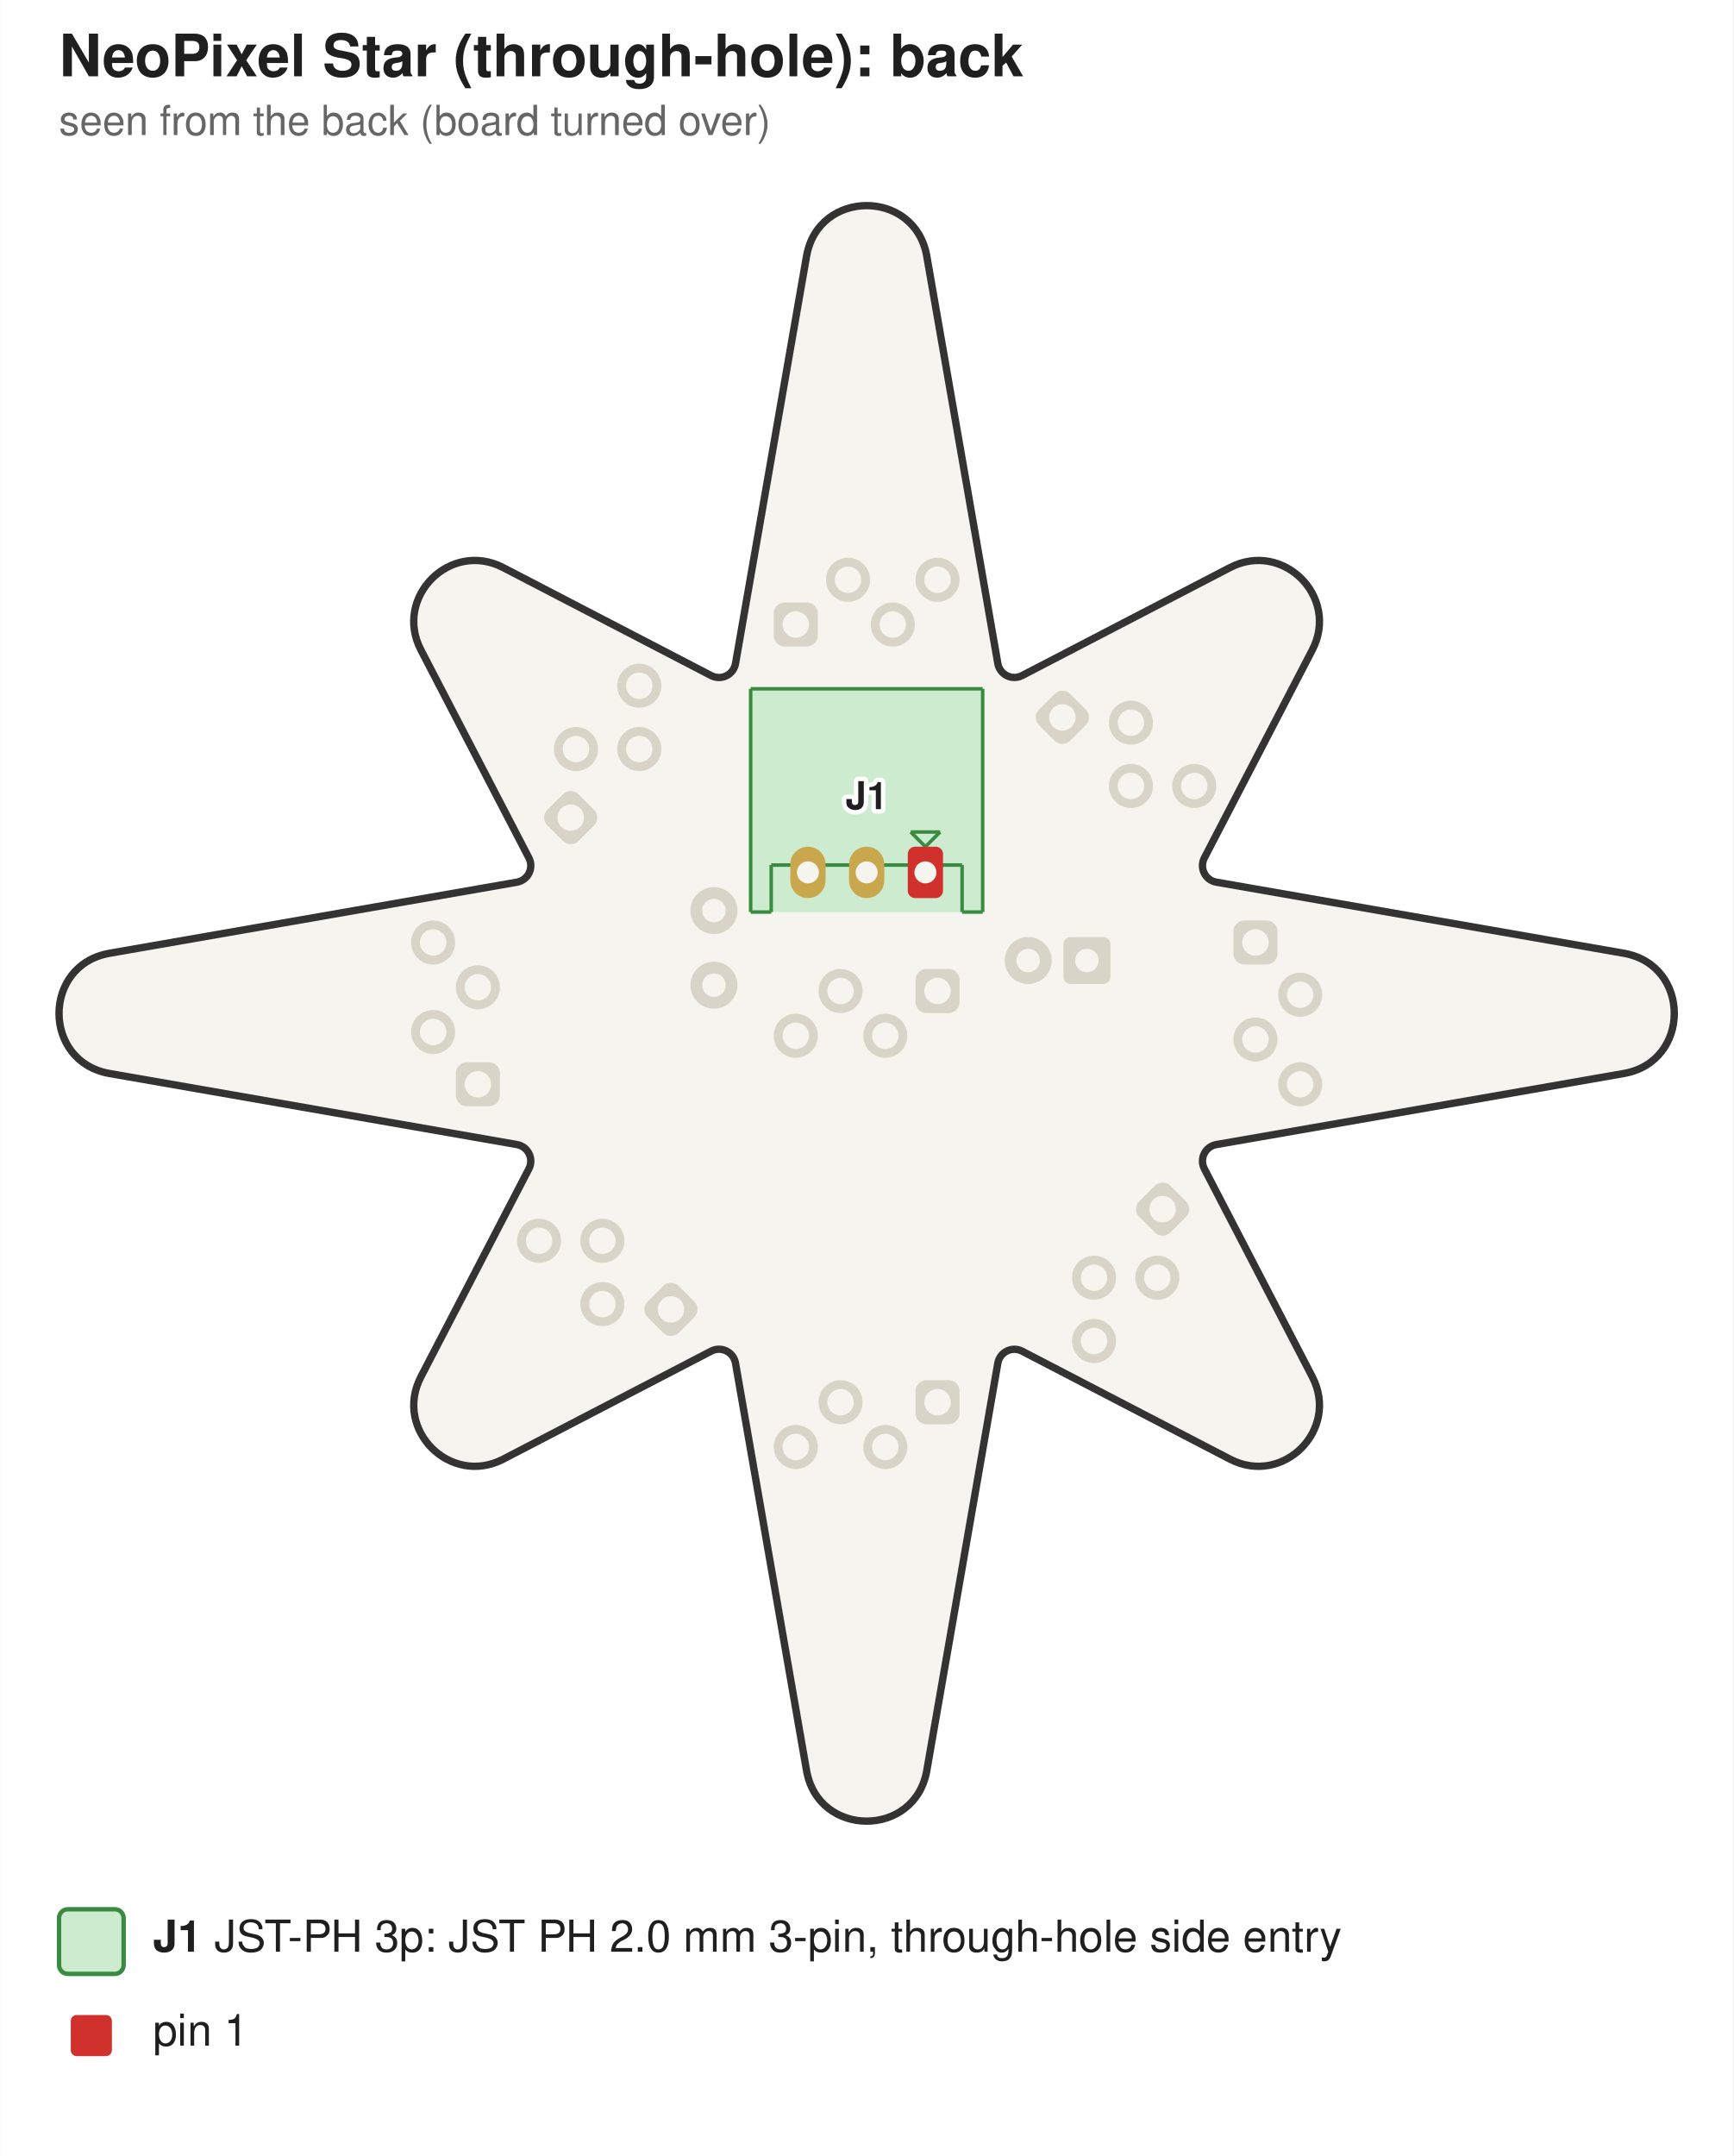
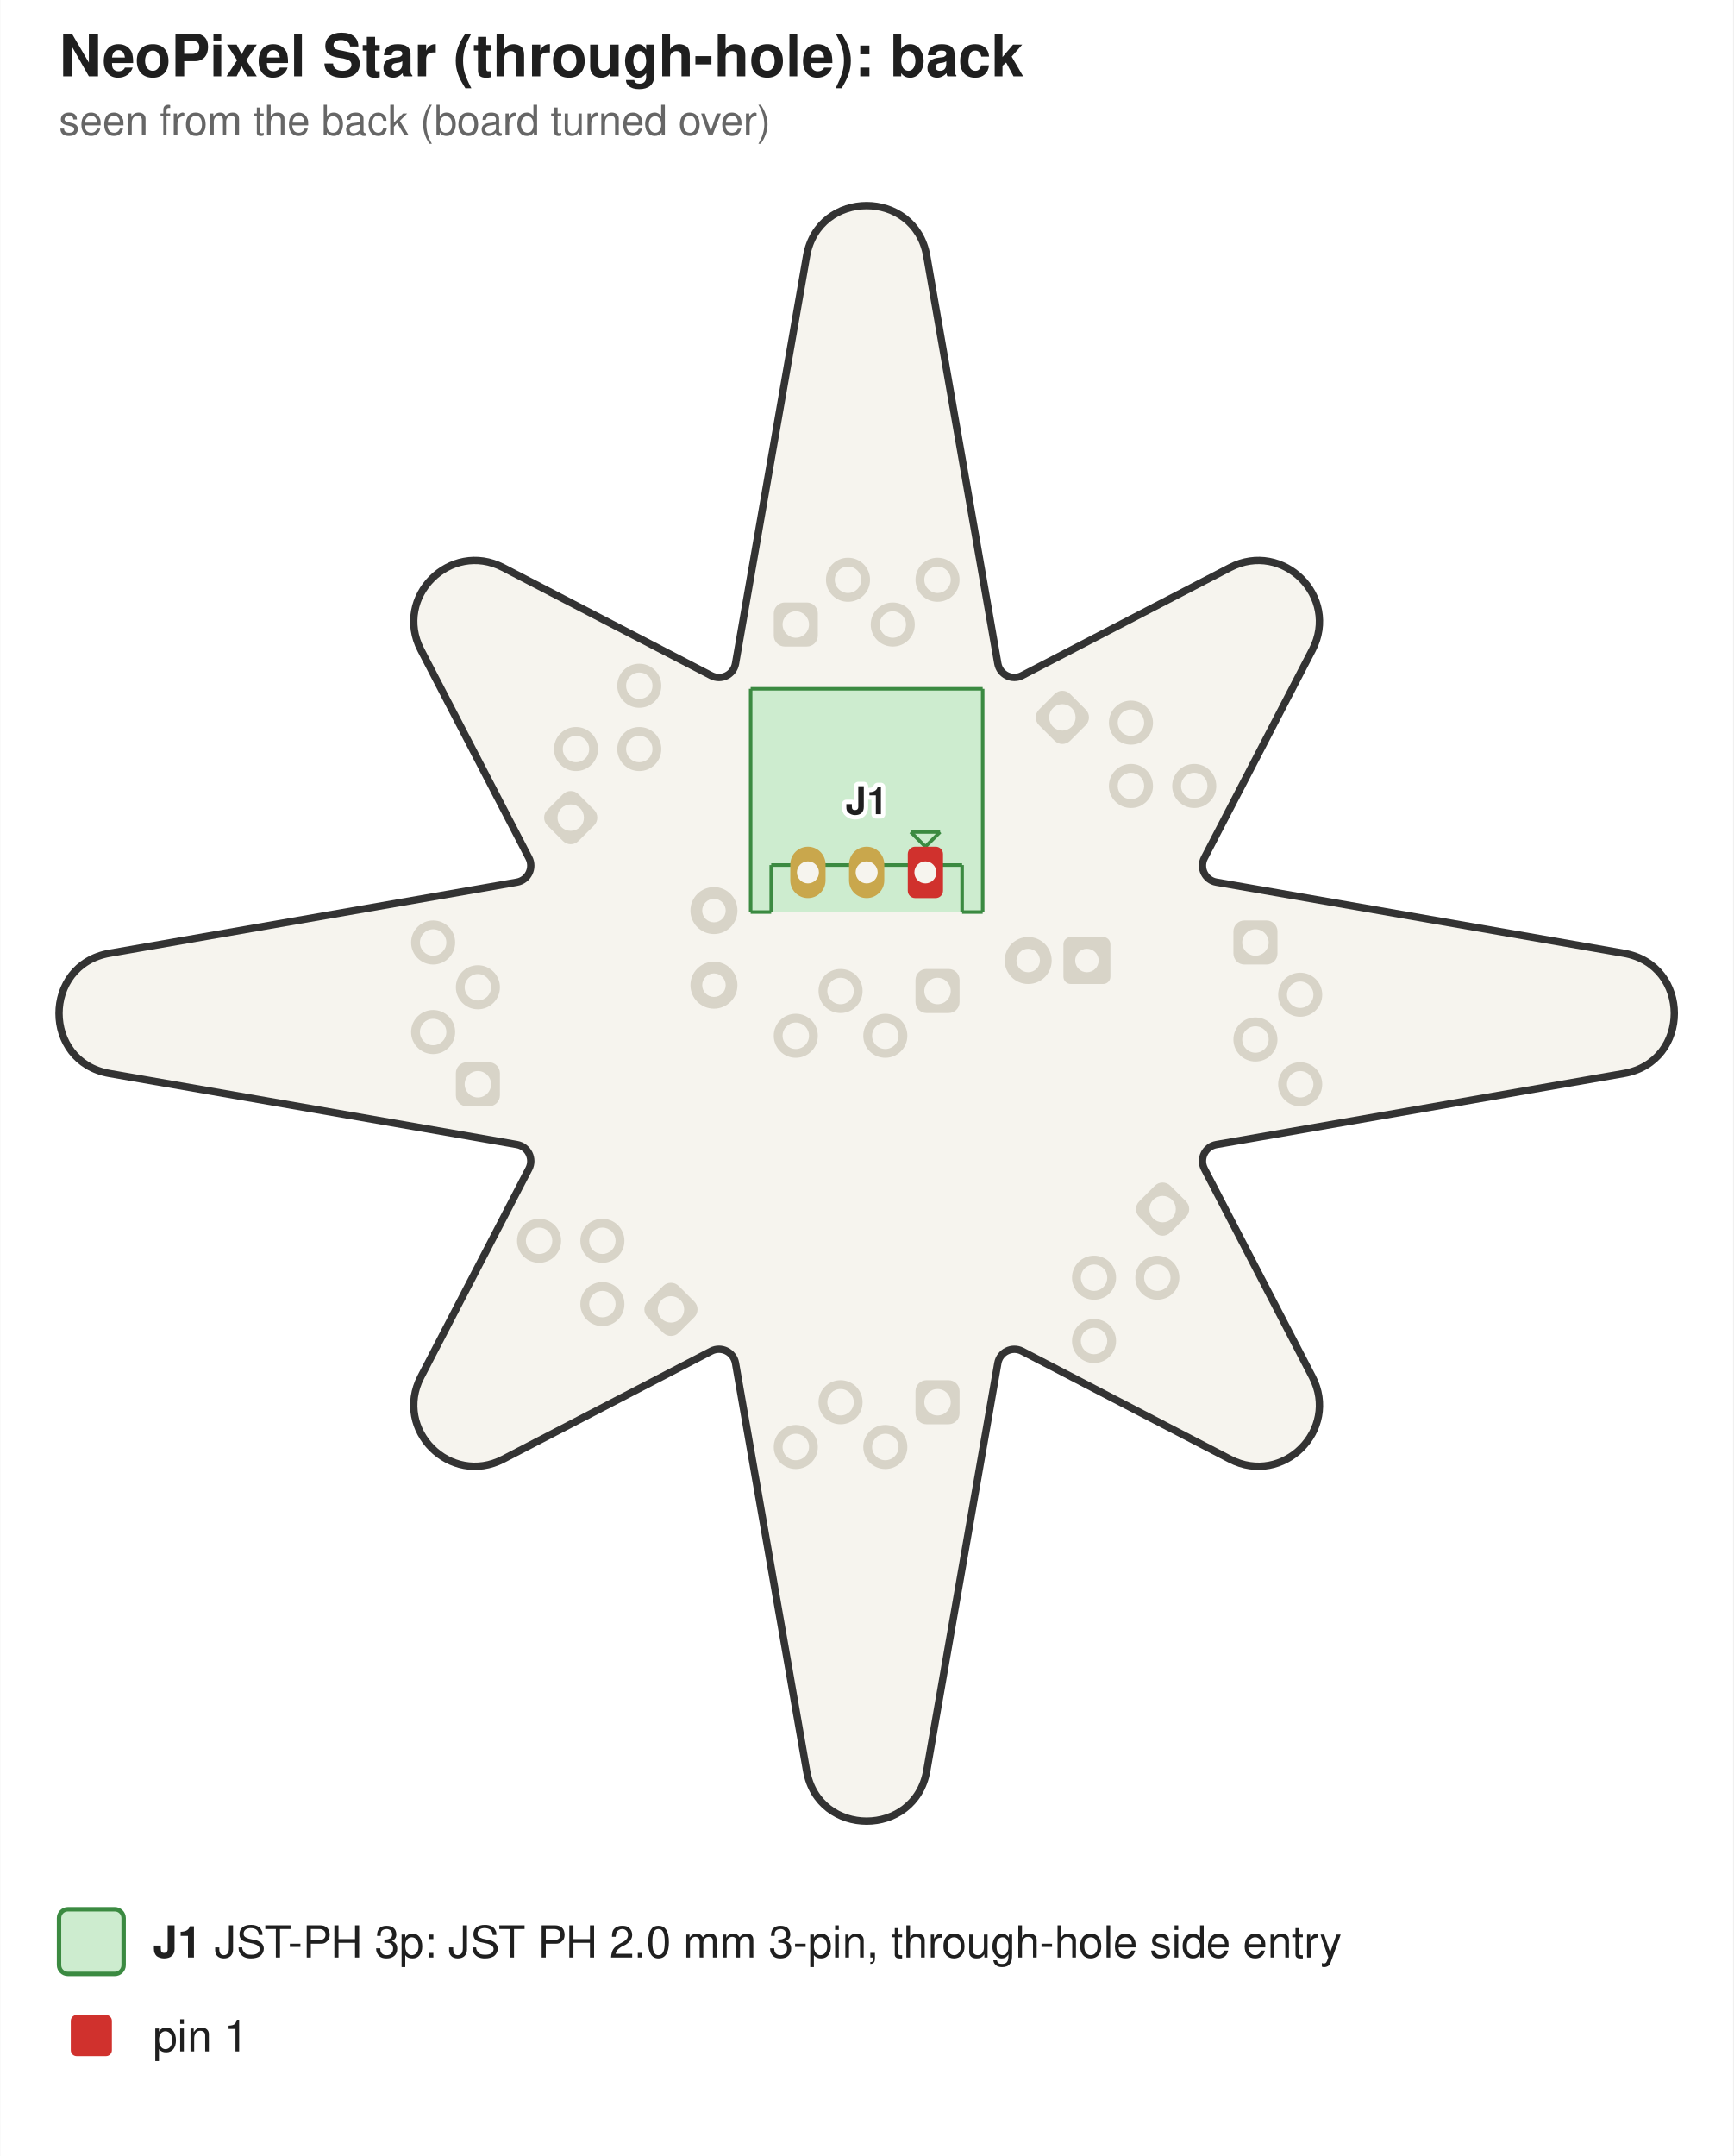
<svg xmlns="http://www.w3.org/2000/svg" viewBox="70.5 65.5 59 73.4" width="944" height="1174">
  <rect x="70.5" y="65.5" width="59" height="73.4" fill="#ffffff" />
  <g font-family="Helvetica, Arial, sans-serif" fill="#1f1f1f">
    <text x="72.5" y="68.1" font-size="2" font-weight="bold">NeoPixel Star (through-hole): back</text>
    <text x="72.5" y="70.1" font-size="1.4" fill="#666666">seen from the back (board turned over)</text>
  </g>
  <g transform="translate(200,0) scale(-1,1)">
    <path d="M74.221,97.953 L88.092,95.533 C88.473,95.467 88.679,95.049 88.501,94.707 L84.825,87.625 C83.89,85.824 85.826,83.889 87.627,84.823 L94.707,88.499 C95.05,88.677 95.467,88.471 95.534,88.09 L97.953,74.221 C98.354,71.926 101.647,71.926 102.047,74.221 L104.466,88.092 C104.532,88.472 104.949,88.679 105.292,88.501 L112.377,84.823 C114.178,83.889 116.114,85.824 115.179,87.625 L111.501,94.707 C111.323,95.05 111.53,95.467 111.911,95.534 L125.779,97.953 C128.074,98.353 128.074,101.647 125.779,102.047 L111.911,104.465 C111.53,104.531 111.323,104.949 111.501,105.292 L115.179,112.375 C116.113,114.176 114.178,116.111 112.377,115.177 L105.292,111.498 C104.949,111.321 104.532,111.527 104.466,111.908 L102.047,125.779 C101.647,128.074 98.354,128.074 97.953,125.779 L95.534,111.909 C95.467,111.529 95.05,111.322 94.707,111.5 L87.627,115.177 C85.826,116.111 83.89,114.176 84.825,112.375 L88.501,105.292 C88.679,104.949 88.473,104.532 88.092,104.466 L74.221,102.047 C71.926,101.647 71.926,98.353 74.221,97.953 Z" fill="#f6f4ee" stroke="#333333" stroke-width="0.25" />
    <g transform="translate(92.5,98.2) rotate(-0)">
      <g transform="translate(0,0) rotate(-0)" fill="#d8d4c8">
        <rect x="-0.8" y="-0.8" width="1.6" height="1.6" rx="0.25" />
        <rect x="-0.4" y="-0.4" width="0.8" height="0.8" rx="0.4" fill="#f6f4ee" />
      </g>
      <g transform="translate(2,0) rotate(-0)" fill="#d8d4c8">
        <circle r="0.8" />
        <rect x="-0.4" y="-0.4" width="0.8" height="0.8" rx="0.4" fill="#f6f4ee" />
      </g>
    </g>
    <g transform="translate(97.587,99.238) rotate(-0)">
      <g transform="translate(0,0) rotate(-0)" fill="#d8d4c8">
        <rect x="-0.75" y="-0.75" width="1.5" height="1.5" rx="0.375" />
        <rect x="-0.45" y="-0.45" width="0.9" height="0.9" rx="0.45" fill="#f6f4ee" />
      </g>
      <g transform="translate(1.778,1.524) rotate(-0)" fill="#d8d4c8">
        <circle r="0.75" />
        <rect x="-0.45" y="-0.45" width="0.9" height="0.9" rx="0.45" fill="#f6f4ee" />
      </g>
      <g transform="translate(3.302,0) rotate(-0)" fill="#d8d4c8">
        <circle r="0.75" />
        <rect x="-0.45" y="-0.45" width="0.9" height="0.9" rx="0.45" fill="#f6f4ee" />
      </g>
      <g transform="translate(4.826,1.524) rotate(-0)" fill="#d8d4c8">
        <circle r="0.75" />
        <rect x="-0.45" y="-0.45" width="0.9" height="0.9" rx="0.45" fill="#f6f4ee" />
      </g>
    </g>
    <g transform="translate(102.413,86.762) rotate(-180)">
      <g transform="translate(0,0) rotate(-0)" fill="#d8d4c8">
        <rect x="-0.75" y="-0.75" width="1.5" height="1.5" rx="0.375" />
        <rect x="-0.45" y="-0.45" width="0.9" height="0.9" rx="0.45" fill="#f6f4ee" />
      </g>
      <g transform="translate(1.778,1.524) rotate(-0)" fill="#d8d4c8">
        <circle r="0.75" />
        <rect x="-0.45" y="-0.45" width="0.9" height="0.9" rx="0.45" fill="#f6f4ee" />
      </g>
      <g transform="translate(3.302,0) rotate(-0)" fill="#d8d4c8">
        <circle r="0.75" />
        <rect x="-0.45" y="-0.45" width="0.9" height="0.9" rx="0.45" fill="#f6f4ee" />
      </g>
      <g transform="translate(4.826,1.524) rotate(-0)" fill="#d8d4c8">
        <circle r="0.75" />
        <rect x="-0.45" y="-0.45" width="0.9" height="0.9" rx="0.45" fill="#f6f4ee" />
      </g>
    </g>
    <g transform="translate(110.077,93.336) rotate(-135)">
      <g transform="translate(0,0) rotate(-0)" fill="#d8d4c8">
        <rect x="-0.75" y="-0.75" width="1.5" height="1.5" rx="0.375" />
        <rect x="-0.45" y="-0.45" width="0.9" height="0.9" rx="0.45" fill="#f6f4ee" />
      </g>
      <g transform="translate(1.778,1.524) rotate(-0)" fill="#d8d4c8">
        <circle r="0.75" />
        <rect x="-0.45" y="-0.45" width="0.9" height="0.9" rx="0.45" fill="#f6f4ee" />
      </g>
      <g transform="translate(3.302,0) rotate(-0)" fill="#d8d4c8">
        <circle r="0.75" />
        <rect x="-0.45" y="-0.45" width="0.9" height="0.9" rx="0.45" fill="#f6f4ee" />
      </g>
      <g transform="translate(4.826,1.524) rotate(-0)" fill="#d8d4c8">
        <circle r="0.75" />
        <rect x="-0.45" y="-0.45" width="0.9" height="0.9" rx="0.45" fill="#f6f4ee" />
      </g>
    </g>
    <g transform="translate(113.238,102.413) rotate(-90)">
      <g transform="translate(0,0) rotate(-0)" fill="#d8d4c8">
        <rect x="-0.75" y="-0.75" width="1.5" height="1.5" rx="0.375" />
        <rect x="-0.45" y="-0.45" width="0.9" height="0.9" rx="0.45" fill="#f6f4ee" />
      </g>
      <g transform="translate(1.778,1.524) rotate(-0)" fill="#d8d4c8">
        <circle r="0.75" />
        <rect x="-0.45" y="-0.45" width="0.9" height="0.9" rx="0.45" fill="#f6f4ee" />
      </g>
      <g transform="translate(3.302,0) rotate(-0)" fill="#d8d4c8">
        <circle r="0.75" />
        <rect x="-0.45" y="-0.45" width="0.9" height="0.9" rx="0.45" fill="#f6f4ee" />
      </g>
      <g transform="translate(4.826,1.524) rotate(-0)" fill="#d8d4c8">
        <circle r="0.75" />
        <rect x="-0.45" y="-0.45" width="0.9" height="0.9" rx="0.45" fill="#f6f4ee" />
      </g>
    </g>
    <g transform="translate(106.664,110.077) rotate(-45)">
      <g transform="translate(0,0) rotate(-0)" fill="#d8d4c8">
        <rect x="-0.75" y="-0.75" width="1.5" height="1.5" rx="0.375" />
        <rect x="-0.45" y="-0.45" width="0.9" height="0.9" rx="0.45" fill="#f6f4ee" />
      </g>
      <g transform="translate(1.778,1.524) rotate(-0)" fill="#d8d4c8">
        <circle r="0.75" />
        <rect x="-0.45" y="-0.45" width="0.9" height="0.9" rx="0.45" fill="#f6f4ee" />
      </g>
      <g transform="translate(3.302,0) rotate(-0)" fill="#d8d4c8">
        <circle r="0.75" />
        <rect x="-0.45" y="-0.45" width="0.9" height="0.9" rx="0.45" fill="#f6f4ee" />
      </g>
      <g transform="translate(4.826,1.524) rotate(-0)" fill="#d8d4c8">
        <circle r="0.75" />
        <rect x="-0.45" y="-0.45" width="0.9" height="0.9" rx="0.45" fill="#f6f4ee" />
      </g>
    </g>
    <g transform="translate(97.587,113.238) rotate(-0)">
      <g transform="translate(0,0) rotate(-0)" fill="#d8d4c8">
        <rect x="-0.75" y="-0.75" width="1.5" height="1.5" rx="0.375" />
        <rect x="-0.45" y="-0.45" width="0.9" height="0.9" rx="0.45" fill="#f6f4ee" />
      </g>
      <g transform="translate(1.778,1.524) rotate(-0)" fill="#d8d4c8">
        <circle r="0.75" />
        <rect x="-0.45" y="-0.45" width="0.9" height="0.9" rx="0.45" fill="#f6f4ee" />
      </g>
      <g transform="translate(3.302,0) rotate(-0)" fill="#d8d4c8">
        <circle r="0.75" />
        <rect x="-0.45" y="-0.45" width="0.9" height="0.9" rx="0.45" fill="#f6f4ee" />
      </g>
      <g transform="translate(4.826,1.524) rotate(-0)" fill="#d8d4c8">
        <circle r="0.75" />
        <rect x="-0.45" y="-0.45" width="0.9" height="0.9" rx="0.45" fill="#f6f4ee" />
      </g>
    </g>
    <g transform="translate(89.923,106.664) rotate(45)">
      <g transform="translate(0,0) rotate(-360)" fill="#d8d4c8">
        <rect x="-0.75" y="-0.75" width="1.5" height="1.5" rx="0.375" />
        <rect x="-0.45" y="-0.45" width="0.9" height="0.9" rx="0.45" fill="#f6f4ee" />
      </g>
      <g transform="translate(1.778,1.524) rotate(-360)" fill="#d8d4c8">
        <circle r="0.75" />
        <rect x="-0.45" y="-0.45" width="0.9" height="0.9" rx="0.45" fill="#f6f4ee" />
      </g>
      <g transform="translate(3.302,0) rotate(-360)" fill="#d8d4c8">
        <circle r="0.75" />
        <rect x="-0.45" y="-0.45" width="0.9" height="0.9" rx="0.45" fill="#f6f4ee" />
      </g>
      <g transform="translate(4.826,1.524) rotate(-360)" fill="#d8d4c8">
        <circle r="0.75" />
        <rect x="-0.45" y="-0.45" width="0.9" height="0.9" rx="0.45" fill="#f6f4ee" />
      </g>
    </g>
    <g transform="translate(86.762,97.587) rotate(90)">
      <g transform="translate(0,0) rotate(-360)" fill="#d8d4c8">
        <rect x="-0.75" y="-0.75" width="1.5" height="1.5" rx="0.375" />
        <rect x="-0.45" y="-0.45" width="0.9" height="0.9" rx="0.45" fill="#f6f4ee" />
      </g>
      <g transform="translate(1.778,1.524) rotate(-360)" fill="#d8d4c8">
        <circle r="0.75" />
        <rect x="-0.45" y="-0.45" width="0.9" height="0.9" rx="0.45" fill="#f6f4ee" />
      </g>
      <g transform="translate(3.302,0) rotate(-360)" fill="#d8d4c8">
        <circle r="0.75" />
        <rect x="-0.45" y="-0.45" width="0.9" height="0.9" rx="0.45" fill="#f6f4ee" />
      </g>
      <g transform="translate(4.826,1.524) rotate(-360)" fill="#d8d4c8">
        <circle r="0.75" />
        <rect x="-0.45" y="-0.45" width="0.9" height="0.9" rx="0.45" fill="#f6f4ee" />
      </g>
    </g>
    <g transform="translate(93.336,89.923) rotate(135)">
      <g transform="translate(0,0) rotate(-360)" fill="#d8d4c8">
        <rect x="-0.75" y="-0.75" width="1.5" height="1.5" rx="0.375" />
        <rect x="-0.45" y="-0.45" width="0.9" height="0.9" rx="0.45" fill="#f6f4ee" />
      </g>
      <g transform="translate(1.778,1.524) rotate(-360)" fill="#d8d4c8">
        <circle r="0.75" />
        <rect x="-0.45" y="-0.45" width="0.9" height="0.9" rx="0.45" fill="#f6f4ee" />
      </g>
      <g transform="translate(3.302,0) rotate(-360)" fill="#d8d4c8">
        <circle r="0.75" />
        <rect x="-0.45" y="-0.45" width="0.9" height="0.9" rx="0.45" fill="#f6f4ee" />
      </g>
      <g transform="translate(4.826,1.524) rotate(-360)" fill="#d8d4c8">
        <circle r="0.75" />
        <rect x="-0.45" y="-0.45" width="0.9" height="0.9" rx="0.45" fill="#f6f4ee" />
      </g>
    </g>
    <g transform="translate(105.2,96.5) rotate(90)">
      <g transform="translate(0,0) rotate(-360)" fill="#d8d4c8">
        <circle r="0.8" />
        <rect x="-0.4" y="-0.4" width="0.8" height="0.8" rx="0.4" fill="#f6f4ee" />
      </g>
      <g transform="translate(2.54,0) rotate(-360)" fill="#d8d4c8">
        <circle r="0.8" />
        <rect x="-0.4" y="-0.4" width="0.8" height="0.8" rx="0.4" fill="#f6f4ee" />
      </g>
    </g>
    <g transform="translate(98,95.2) rotate(-0)" stroke="#3b8a41" stroke-width="0.12" fill="none" stroke-linejoin="round">
      <rect x="-1.95" y="-6.25" width="7.9" height="7.6" fill="#cdeccf" stroke="none" />
      <line x1="-1.95" y1="-6.25" x2="5.95" y2="-6.25" />
      <line x1="-1.95" y1="1.35" x2="-1.95" y2="-6.25" />
      <line x1="-1.25" y1="-0.25" x2="-1.25" y2="1.35" />
      <line x1="-1.25" y1="1.35" x2="-1.95" y2="1.35" />
      <line x1="-0.5" y1="-1.375" x2="0.5" y2="-1.375" />
      <line x1="0" y1="-0.875" x2="-0.5" y2="-1.375" />
      <line x1="0.5" y1="-1.375" x2="0" y2="-0.875" />
      <line x1="5.25" y1="-0.25" x2="-1.25" y2="-0.25" />
      <line x1="5.25" y1="1.35" x2="5.25" y2="-0.25" />
      <line x1="5.95" y1="-6.25" x2="5.95" y2="1.35" />
      <line x1="5.95" y1="1.35" x2="5.25" y2="1.35" />
    </g>
    <g transform="translate(98,95.2) rotate(-0)">
      <g transform="translate(0,0) rotate(-0)" fill="#d0312d">
        <rect x="-0.6" y="-0.875" width="1.2" height="1.75" rx="0.25" />
        <rect x="-0.375" y="-0.375" width="0.75" height="0.75" rx="0.375" fill="#f6f4ee" />
      </g>
      <g transform="translate(2,0) rotate(-0)" fill="#c9a74c">
        <rect x="-0.6" y="-0.875" width="1.2" height="1.75" rx="0.6" />
        <rect x="-0.375" y="-0.375" width="0.75" height="0.75" rx="0.375" fill="#f6f4ee" />
      </g>
      <g transform="translate(4,0) rotate(-0)" fill="#c9a74c">
        <rect x="-0.6" y="-0.875" width="1.2" height="1.75" rx="0.6" />
        <rect x="-0.375" y="-0.375" width="0.75" height="0.75" rx="0.375" fill="#f6f4ee" />
      </g>
    </g>
  </g>
-   <g font-family="Helvetica, Arial, sans-serif" font-size="1.3" font-weight="bold" fill="#1f1f1f" text-anchor="middle" dominant-baseline="central" stroke="#ffffff" stroke-width="0.3" paint-order="stroke" stroke-linejoin="round">
-     <text x="100" y="92.75">J1</text>
-   </g>
-   <g font-family="Helvetica, Arial, sans-serif" font-size="1.5" fill="#1f1f1f" dominant-baseline="central">
+   <g font-family="Helvetica, Arial, sans-serif" font-size="1.3" font-weight="bold" fill="#1f1f1f" text-anchor="middle" stroke="#ffffff" stroke-width="0.3" paint-order="stroke" stroke-linejoin="round">
+     <text x="100" y="93.218">J1</text>
+   </g>
+   <g font-family="Helvetica, Arial, sans-serif" font-size="1.5" fill="#1f1f1f">
    <rect x="72.5" y="130.5" width="2.2" height="2.2" rx="0.3" fill="#cdeccf" stroke="#3b8a41" stroke-width="0.15" />
-     <text x="75.7" y="131.6">
+     <text x="75.7" y="132.14">
      <tspan font-weight="bold">J1</tspan>  JST-PH 3p: JST PH 2.0 mm 3-pin, through-hole side entry</text>
    <rect x="72.9" y="134.1" width="1.4" height="1.4" rx="0.2" fill="#d0312d" />
-     <text x="75.7" y="134.8">pin 1</text>
+     <text x="75.7" y="135.34">pin 1</text>
  </g>
</svg>
